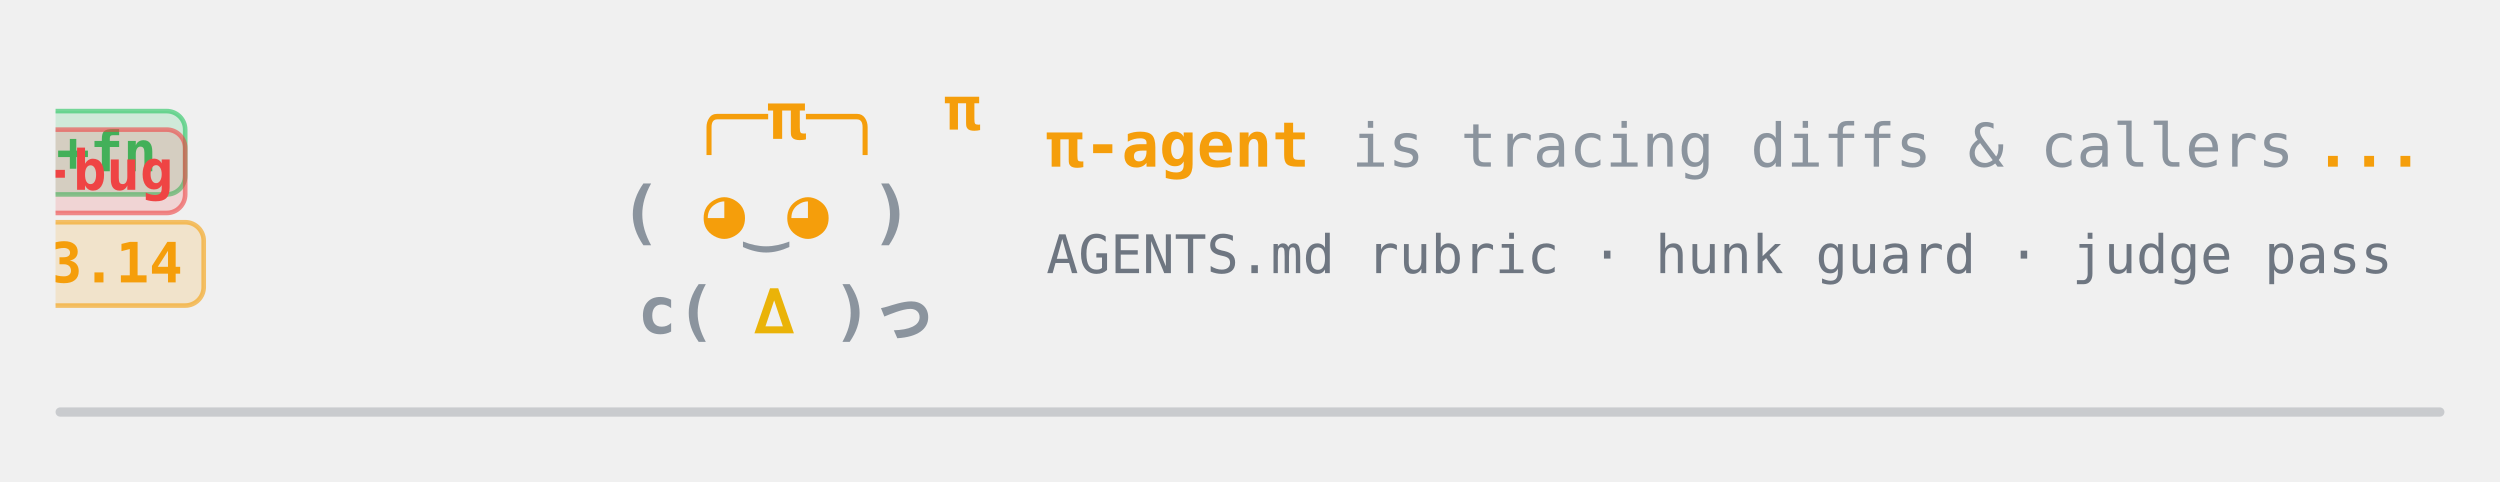
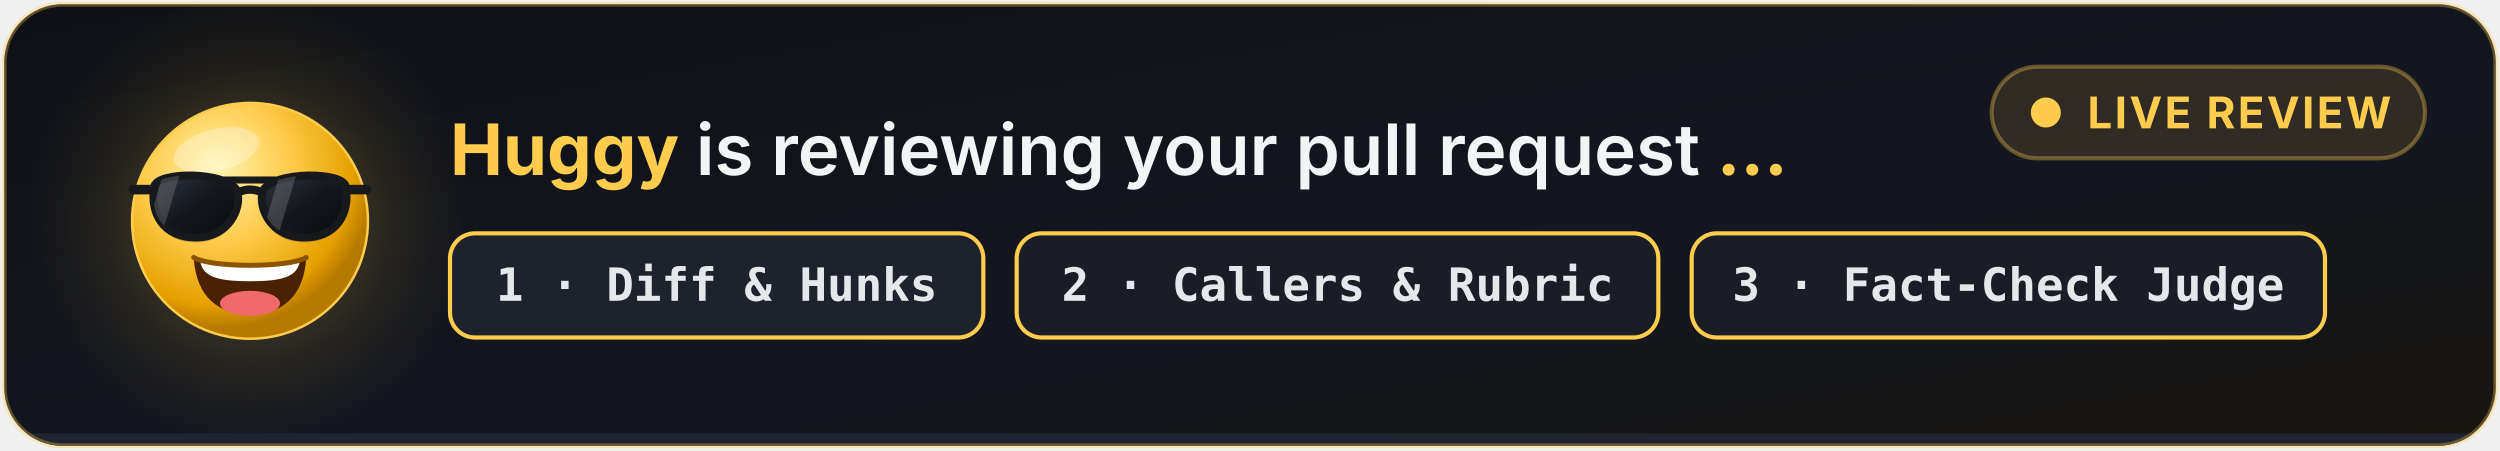
- <svg xmlns="http://www.w3.org/2000/svg" viewBox="0 0 540 104" width="540" height="104" role="img" aria-label="Pi is reviewing this pull request">
+ <svg xmlns="http://www.w3.org/2000/svg" viewBox="0 0 600 108" width="600" height="108" role="img" aria-label="Huggy is reviewing this pull request">
  <defs>
-     <linearGradient id="piGold" x1="0%" y1="0%" x2="100%" y2="0%">
-       <stop offset="0%" stop-color="#f97316" />
-       <stop offset="50%" stop-color="#f59e0b" />
-       <stop offset="100%" stop-color="#eab308" />
+     <linearGradient id="cardBg" x1="0%" y1="0%" x2="100%" y2="100%">
+       <stop offset="0%" stop-color="#0E1015" />
+       <stop offset="60%" stop-color="#141720" />
+       <stop offset="100%" stop-color="#191610" />
    </linearGradient>
-     <clipPath id="streamClip">
-       <rect x="12" y="10" width="118" height="72" />
+     <radialGradient id="goldAura" cx="50%" cy="50%" r="50%">
+       <stop offset="0%" stop-color="#FFCC4D" stop-opacity="0.34" />
+       <stop offset="65%" stop-color="#FFCC4D" stop-opacity="0.08" />
+       <stop offset="100%" stop-color="#FFCC4D" stop-opacity="0" />
+     </radialGradient>
+     <radialGradient id="hFace" cx="36%" cy="28%" r="68%">
+       <stop offset="0%" stop-color="#FFF4B0" />
+       <stop offset="45%" stop-color="#FFCC4D" />
+       <stop offset="85%" stop-color="#E6A100" />
+       <stop offset="100%" stop-color="#B87900" />
+     </radialGradient>
+     <linearGradient id="hLens" x1="0%" y1="0%" x2="100%" y2="100%">
+       <stop offset="0%" stop-color="#2E333D" />
+       <stop offset="50%" stop-color="#14171D" />
+       <stop offset="100%" stop-color="#08090C" />
+     </linearGradient>
+     <linearGradient id="sheenGrad" x1="0%" y1="0%" x2="100%" y2="0%">
+       <stop offset="0%" stop-color="#FFFFFF" stop-opacity="0" />
+       <stop offset="50%" stop-color="#FFFFFF" stop-opacity="0.72" />
+       <stop offset="100%" stop-color="#FFFFFF" stop-opacity="0" />
+     </linearGradient>
+     <linearGradient id="laserBar" x1="0%" y1="0%" x2="100%" y2="0%">
+       <stop offset="0%" stop-color="#946200" stop-opacity="0" />
+       <stop offset="35%" stop-color="#FFCC4D" />
+       <stop offset="50%" stop-color="#FFF5BA" />
+       <stop offset="65%" stop-color="#FFCC4D" />
+       <stop offset="100%" stop-color="#946200" stop-opacity="0" />
+     </linearGradient>
+     <clipPath id="cardClip">
+       <rect x="1" y="1" width="598" height="106" rx="14" />
    </clipPath>
-     <clipPath id="barClip">
-       <rect x="12" y="88" width="516" height="3" rx="1.5" />
+     <clipPath id="huggyAviators">
+       <path d="M9 24 C9 20, 27 20, 29 25 C30 29, 27 36, 19 36 C11 36, 8 30, 9 24 Z" />
+       <path d="M55 24 C55 20, 37 20, 35 25 C34 29, 37 36, 45 36 C53 36, 56 30, 55 24 Z" />
    </clipPath>
  </defs>
-   <g clip-path="url(#streamClip)" font-family="ui-monospace, SFMono-Regular, Menlo, Monaco, Consolas, monospace" font-size="12" font-weight="700">
-     <g>
-       <animateTransform attributeName="transform" type="translate" from="-90 0" to="115 0" dur="2.6s" repeatCount="indefinite" />
-       <animate attributeName="opacity" values="0;1;1;0" keyTimes="0;0.15;0.82;1" dur="2.6s" repeatCount="indefinite" />
-       <rect x="6" y="24" width="34" height="18" rx="4" fill="#22c55e" fill-opacity="0.16" stroke="#22c55e" stroke-opacity="0.6" />
-       <text x="23" y="37" text-anchor="middle" fill="#22c55e">+fn</text>
+   <g clip-path="url(#cardClip)">
+     <rect x="1" y="1" width="598" height="106" rx="14" fill="url(#cardBg)" />
+     <circle cx="60" cy="53" r="54" fill="url(#goldAura)">
+       <animate attributeName="r" values="48;58;48" dur="2.8s" repeatCount="indefinite" />
+     </circle>
+     <circle cx="60" cy="53" r="28" fill="none" stroke="#FFCC4D" stroke-width="1.2">
+       <animate attributeName="r" values="26;44" dur="2.4s" repeatCount="indefinite" />
+       <animate attributeName="opacity" values="0.55;0" dur="2.4s" repeatCount="indefinite" />
+     </circle>
+     <g transform="translate(28, 21)">
+       <g>
+         <animateTransform attributeName="transform" type="translate" values="0,1; 0,-2.5; 0,1" keyTimes="0; 0.5; 1" calcMode="spline" keySplines="0.42 0 0.58 1; 0.42 0 0.58 1" dur="2.2s" repeatCount="indefinite" />
+         <circle cx="32" cy="32" r="28" fill="url(#hFace)" />
+         <ellipse cx="24" cy="15" rx="10.5" ry="5" fill="#FFFFFF" opacity="0.30" transform="rotate(-14 24 15)" />
+         <path d="M18.5 40.8 C22.5 43.3, 41.5 43.3, 45.5 40.8 C45 50.5, 39.2 54.5, 32 54.5 C24.8 54.5, 19 50.5, 18.5 40.8 Z" fill="#4A2103" />
+         <path d="M20 41.4 C24.2 43.4, 39.8 43.4, 44 41.4 C43.5 45.3, 40.2 46.5, 32 46.5 C23.8 46.5, 20.5 45.3, 20 41.4 Z" fill="#FFFFFF" />
+         <ellipse cx="32" cy="51.8" rx="7.2" ry="3" fill="#F06A6A" />
+         <path d="M18.5 40.8 C22.5 43.3, 41.5 43.3, 45.5 40.8" fill="none" stroke="#8C5300" stroke-width="1.2" stroke-linecap="round" />
+         <path d="M9.5 25.5 C9.5 21.5, 27 21.5, 29 26.5 C30 30.5, 27 37.2, 19 37.2 C11 37.2, 8.5 31.5, 9.5 25.5 Z" fill="#7A4F00" opacity="0.28" />
+         <path d="M54.5 25.5 C54.5 21.5, 37 21.5, 35 26.5 C34 30.5, 37 37.2, 45 37.2 C53 37.2, 55.5 31.5, 54.5 25.5 Z" fill="#7A4F00" opacity="0.28" />
+         <path d="M4 24.5 L9.5 24.5 M54.5 24.5 L60 24.5" stroke="#18191D" stroke-width="2.3" stroke-linecap="round" />
+         <path d="M26 22.2 L38 22.2" stroke="#18191D" stroke-width="1.7" stroke-linecap="round" />
+         <path d="M28.5 25.5 Q32 23.5 35.5 25.5" fill="none" stroke="#18191D" stroke-width="2" stroke-linecap="round" />
+         <path d="M9 24 C9 20, 27 20, 29 25 C30 29, 27 36, 19 36 C11 36, 8 30, 9 24 Z" fill="url(#hLens)" stroke="#18191D" stroke-width="1.9" />
+         <path d="M55 24 C55 20, 37 20, 35 25 C34 29, 37 36, 45 36 C53 36, 56 30, 55 24 Z" fill="url(#hLens)" stroke="#18191D" stroke-width="1.9" />
+         <g clip-path="url(#huggyAviators)">
+           <polygon points="12,18 16,18 10,38 6,38" fill="#FFFFFF" opacity="0.16" />
+           <polygon points="40,18 44,18 38,38 34,38" fill="#FFFFFF" opacity="0.16" />
+           <rect x="-24" y="16" width="18" height="26" fill="url(#sheenGrad)" transform="skewX(-22)">
+             <animate attributeName="x" values="-28;86;86" keyTimes="0;0.55;1" dur="2.4s" repeatCount="indefinite" />
+           </rect>
+         </g>
+       </g>
    </g>
-     <g>
-       <animateTransform attributeName="transform" type="translate" from="-90 0" to="115 0" dur="2.6s" begin="0.85s" repeatCount="indefinite" />
-       <animate attributeName="opacity" values="0;1;1;0" keyTimes="0;0.15;0.82;1" dur="2.6s" begin="0.85s" repeatCount="indefinite" />
-       <rect x="6" y="48" width="38" height="18" rx="4" fill="#f59e0b" fill-opacity="0.16" stroke="#f59e0b" stroke-opacity="0.6" />
-       <text x="25" y="61" text-anchor="middle" fill="#f59e0b">3.14</text>
+     <rect x="478" y="16" width="104" height="22" rx="11" fill="#FFCC4D" fill-opacity="0.12" stroke="#FFCC4D" stroke-opacity="0.35" stroke-width="1" />
+     <circle cx="491" cy="27" r="3.6" fill="#FFCC4D">
+       <animate attributeName="opacity" values="1;0.25;1" dur="1.2s" repeatCount="indefinite" />
+     </circle>
+     <text x="501" y="30.8" fill="#FFCC4D" font-family="-apple-system, BlinkMacSystemFont, 'Segoe UI', Inter, Helvetica, Arial, sans-serif" font-size="10.5" font-weight="700" letter-spacing="0.6">LIVE REVIEW</text>
+     <text x="108" y="42" font-family="-apple-system, BlinkMacSystemFont, 'Segoe UI', Inter, Helvetica, Arial, sans-serif" font-size="17" font-weight="700">
+       <tspan fill="#FFCC4D">Huggy</tspan>
+       <tspan fill="#F3F4F6" font-weight="600"> is reviewing your pull request</tspan>
+       <tspan fill="#FFCC4D">
+         <animate attributeName="opacity" values="0.2;1;0.2" dur="1.4s" repeatCount="indefinite" />...</tspan>
+     </text>
+     <g transform="translate(108, 56)">
+       <rect width="128" height="25" rx="6" fill="#1E222D" stroke="#FFCC4D" stroke-width="1">
+         <animate attributeName="stroke-opacity" values="0.85;0.18;0.18;0.85" dur="3.6s" repeatCount="indefinite" />
+         <animate attributeName="fill" values="#262115;#1A1D26;#1A1D26;#262115" dur="3.6s" repeatCount="indefinite" />
+       </rect>
+       <text x="64" y="16.2" text-anchor="middle" fill="#E5E7EB" font-family="ui-monospace, SFMono-Regular, Menlo, monospace" font-size="11" font-weight="600">1 · Diff &amp; Hunks</text>
    </g>
-     <g>
-       <animateTransform attributeName="transform" type="translate" from="-90 0" to="115 0" dur="2.6s" begin="1.7s" repeatCount="indefinite" />
-       <animate attributeName="opacity" values="0;1;1;0" keyTimes="0;0.15;0.82;1" dur="2.6s" begin="1.7s" repeatCount="indefinite" />
-       <rect x="6" y="28" width="34" height="18" rx="4" fill="#ef4444" fill-opacity="0.16" stroke="#ef4444" stroke-opacity="0.6" />
-       <text x="23" y="41" text-anchor="middle" fill="#ef4444">-bug</text>
+     <g transform="translate(244, 56)">
+       <rect width="154" height="25" rx="6" fill="#1A1D26" stroke="#FFCC4D" stroke-width="1">
+         <animate attributeName="stroke-opacity" values="0.18;0.85;0.18;0.18" dur="3.6s" repeatCount="indefinite" />
+         <animate attributeName="fill" values="#1A1D26;#262115;#1A1D26;#1A1D26" dur="3.6s" repeatCount="indefinite" />
+       </rect>
+       <text x="77" y="16.2" text-anchor="middle" fill="#E5E7EB" font-family="ui-monospace, SFMono-Regular, Menlo, monospace" font-size="11" font-weight="600">2 · Callers &amp; Rubric</text>
    </g>
-   </g>
-   <g transform="translate(136, 14)">
-     <g>
-       <animateTransform attributeName="transform" type="translate" values="0 0; 0 -2.5; 0 0" dur="1.4s" repeatCount="indefinite" />
-       <text x="34" y="16" text-anchor="middle" font-family="ui-monospace, SFMono-Regular, Menlo, Monaco, Consolas, monospace" font-size="14" font-weight="800" fill="#f59e0b">╭─π─╮</text>
-       <text x="34" y="37" text-anchor="middle" font-family="ui-monospace, SFMono-Regular, Menlo, Monaco, Consolas, monospace" font-size="15" font-weight="700" fill="#8b949e">
-         ( <tspan fill="#f59e0b">◕</tspan>‿<tspan fill="#f59e0b">◕</tspan> )
-         <animate attributeName="opacity" values="1;1;0;1;1" keyTimes="0;0.88;0.92;0.96;1" dur="3.4s" repeatCount="indefinite" />
-       </text>
-       <text x="34" y="37" text-anchor="middle" font-family="ui-monospace, SFMono-Regular, Menlo, Monaco, Consolas, monospace" font-size="15" font-weight="700" fill="#8b949e" opacity="0">
-         ( <tspan fill="#f59e0b">─</tspan>‿<tspan fill="#f59e0b">─</tspan> )
-         <animate attributeName="opacity" values="0;0;1;0;0" keyTimes="0;0.88;0.92;0.96;1" dur="3.4s" repeatCount="indefinite" />
-       </text>
-       <text x="34" y="58" text-anchor="middle" font-family="ui-monospace, SFMono-Regular, Menlo, Monaco, Consolas, monospace" font-size="14" font-weight="700" fill="#8b949e">c( <tspan fill="#eab308">∆</tspan> )っ</text>
+     <g transform="translate(406, 56)">
+       <rect width="152" height="25" rx="6" fill="#1A1D26" stroke="#FFCC4D" stroke-width="1">
+         <animate attributeName="stroke-opacity" values="0.18;0.18;0.85;0.18" dur="3.6s" repeatCount="indefinite" />
+         <animate attributeName="fill" values="#1A1D26;#1A1D26;#262115;#1A1D26" dur="3.6s" repeatCount="indefinite" />
+       </rect>
+       <text x="76" y="16.2" text-anchor="middle" fill="#E5E7EB" font-family="ui-monospace, SFMono-Regular, Menlo, monospace" font-size="11" font-weight="600">3 · Fact-Check Judge</text>
    </g>
-     <text x="68" y="14" font-family="ui-monospace, SFMono-Regular, Menlo, Monaco, Consolas, monospace" font-size="13" font-weight="800" fill="#f59e0b">
-       π
-       <animateTransform attributeName="transform" type="translate" values="0 2; 3 -7; 6 -13" dur="1.8s" repeatCount="indefinite" />
-       <animate attributeName="opacity" values="0;1;0" dur="1.8s" repeatCount="indefinite" />
-     </text>
-   </g>
-   <g transform="translate(226, 36)" font-family="ui-monospace, SFMono-Regular, Menlo, Monaco, Consolas, monospace">
-     <text x="0" y="0" font-size="13.5" font-weight="700" fill="#f59e0b">π-agent</text>
-     <text x="66" y="0" font-size="13" fill="#8b949e">is tracing diffs &amp; callers</text>
-     <text x="274" y="0" font-size="13" font-weight="700" fill="#f59e0b">
-       ...
-       <animate attributeName="opacity" values="0.25;1;0.25" dur="1.2s" repeatCount="indefinite" />
-     </text>
-     <text x="0" y="23" font-size="11.5" fill="#6e7681">AGENTS.md rubric · hunk guard · judge pass</text>
-   </g>
-   <rect x="12" y="88" width="516" height="2" rx="1" fill="#6e7681" fill-opacity="0.3" />
-   <g clip-path="url(#barClip)">
-     <rect x="-140" y="88" width="140" height="3" rx="1.5" fill="url(#piGold)">
-       <animateTransform attributeName="transform" type="translate" from="0 0" to="660 0" dur="2.1s" repeatCount="indefinite" />
+     <rect x="0" y="104" width="600" height="3" fill="#1F2430" />
+     <rect x="-220" y="104" width="220" height="3" fill="url(#laserBar)">
+       <animate attributeName="x" values="-220;600" dur="2.0s" repeatCount="indefinite" />
    </rect>
  </g>
+   <rect x="1" y="1" width="598" height="106" rx="14" fill="none" stroke="#FFCC4D" stroke-opacity="0.32" stroke-width="1.2" />
</svg>
